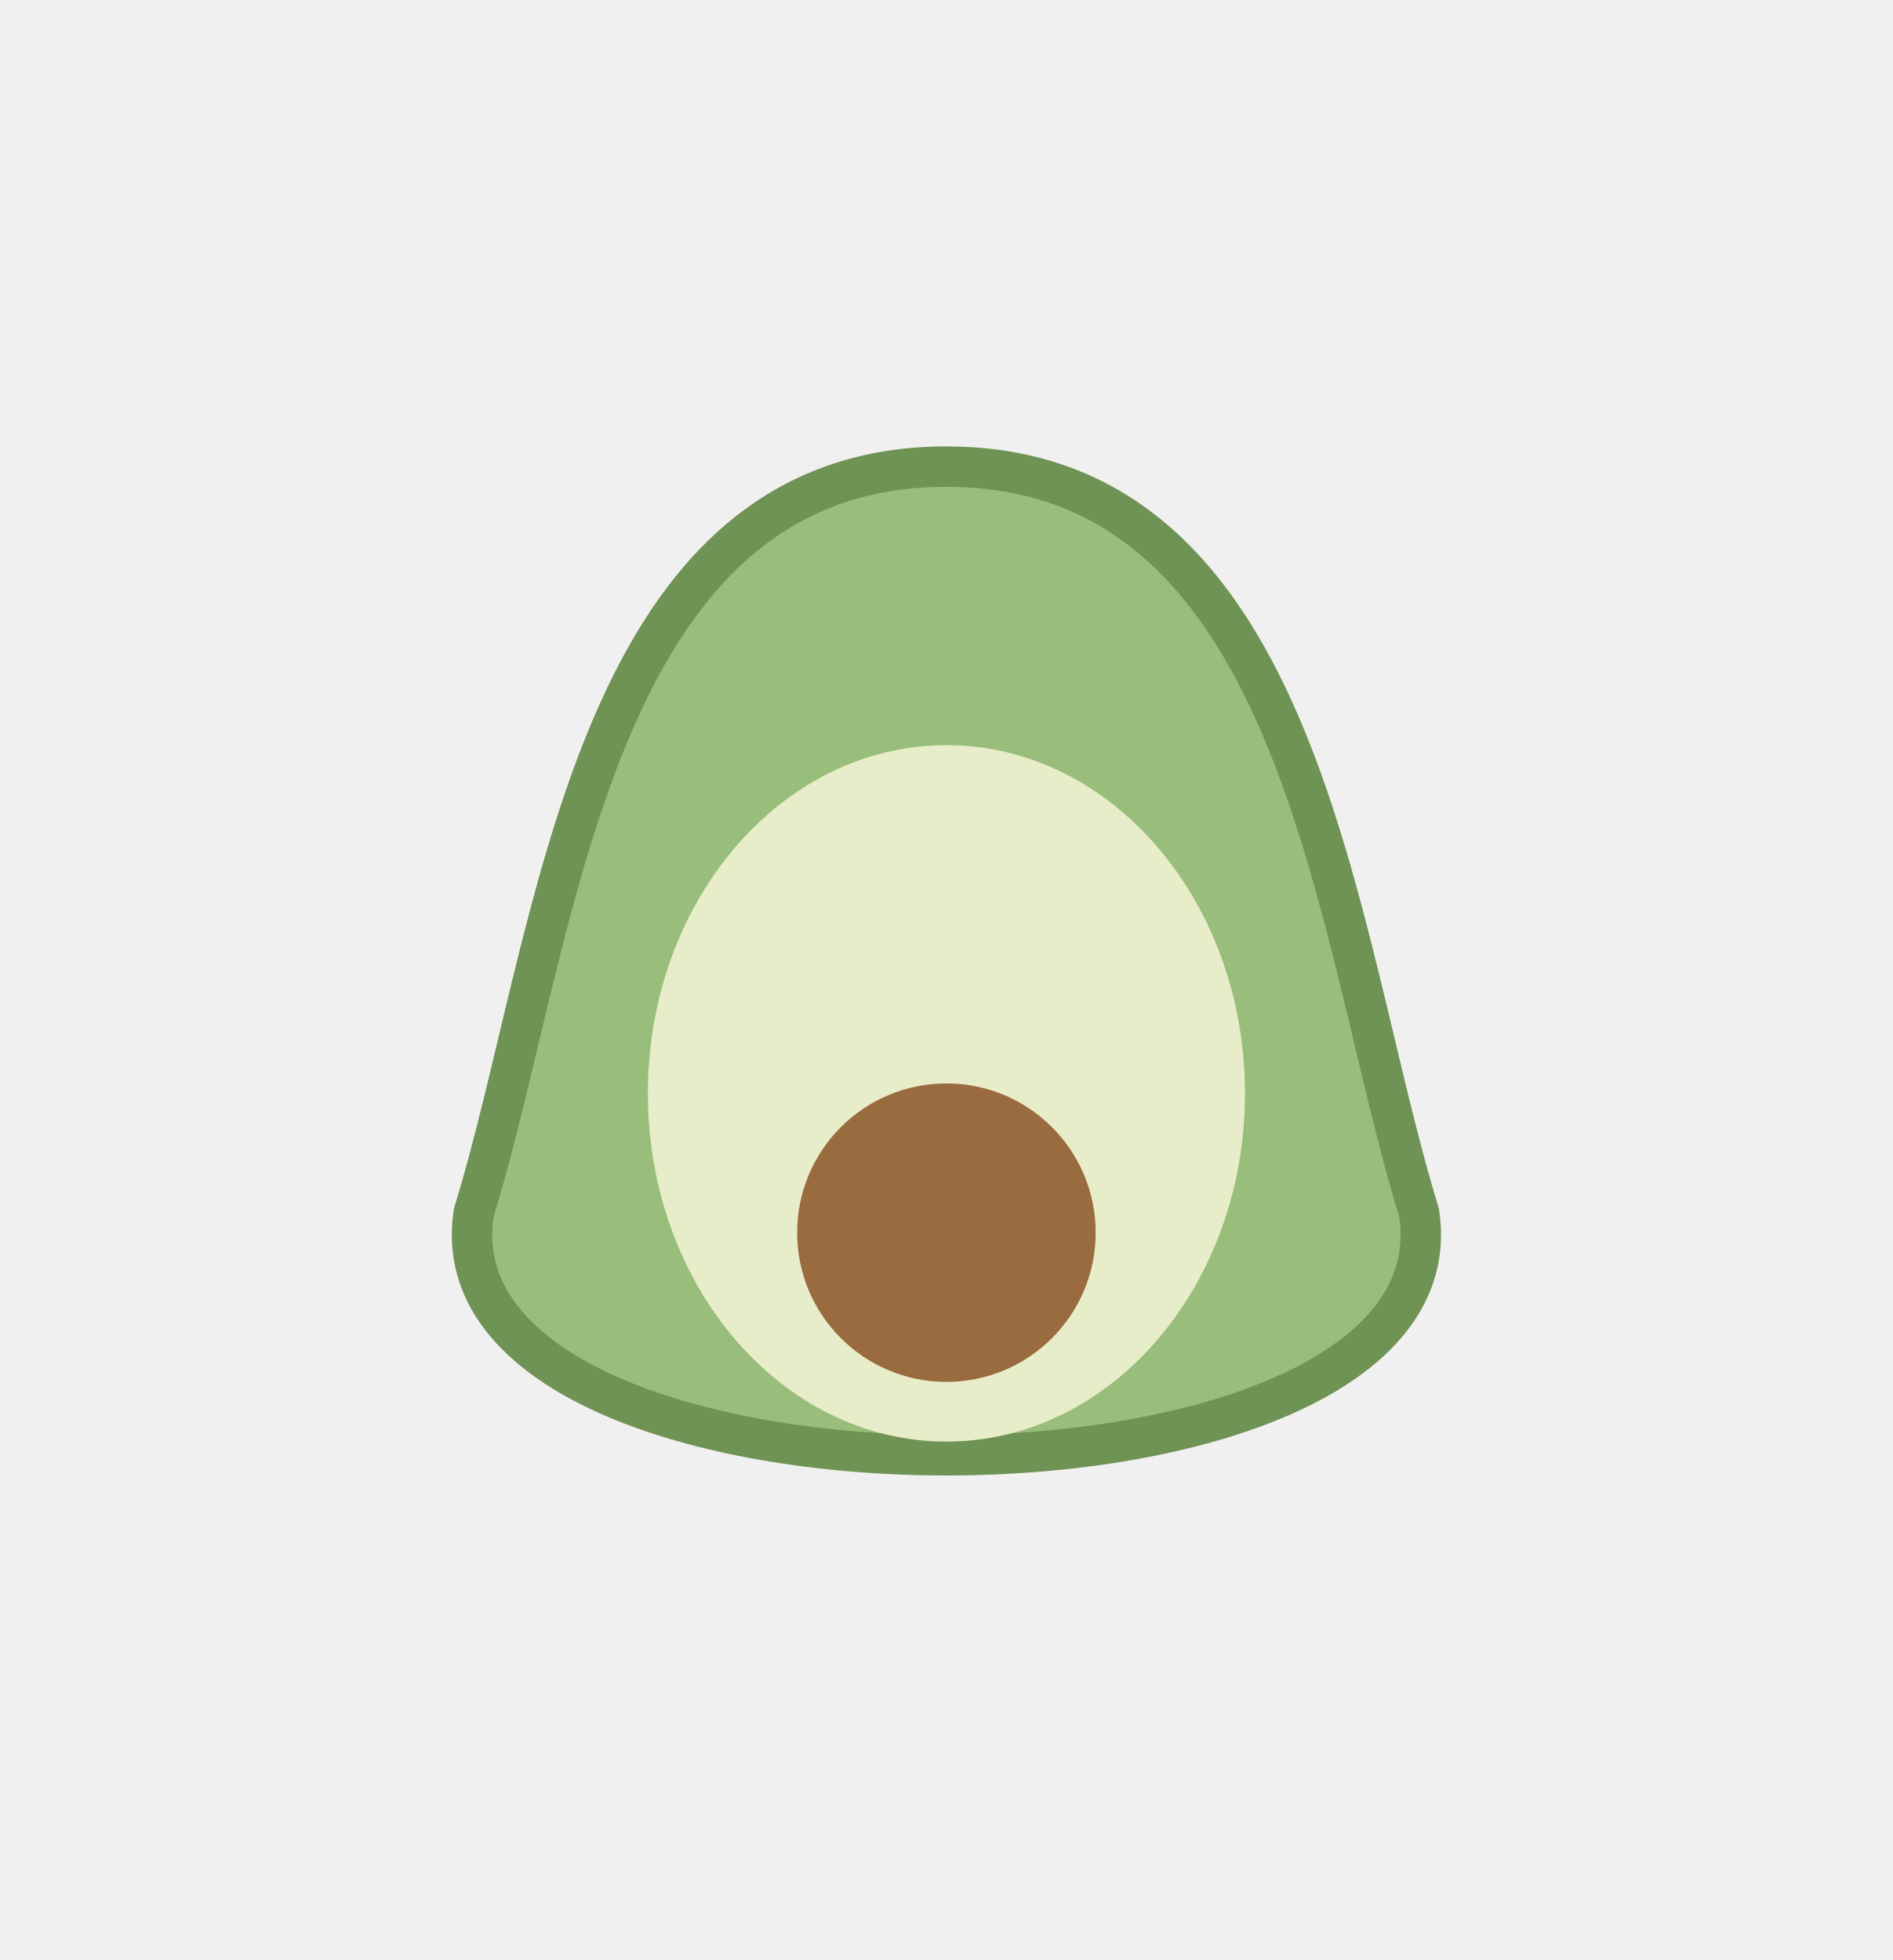
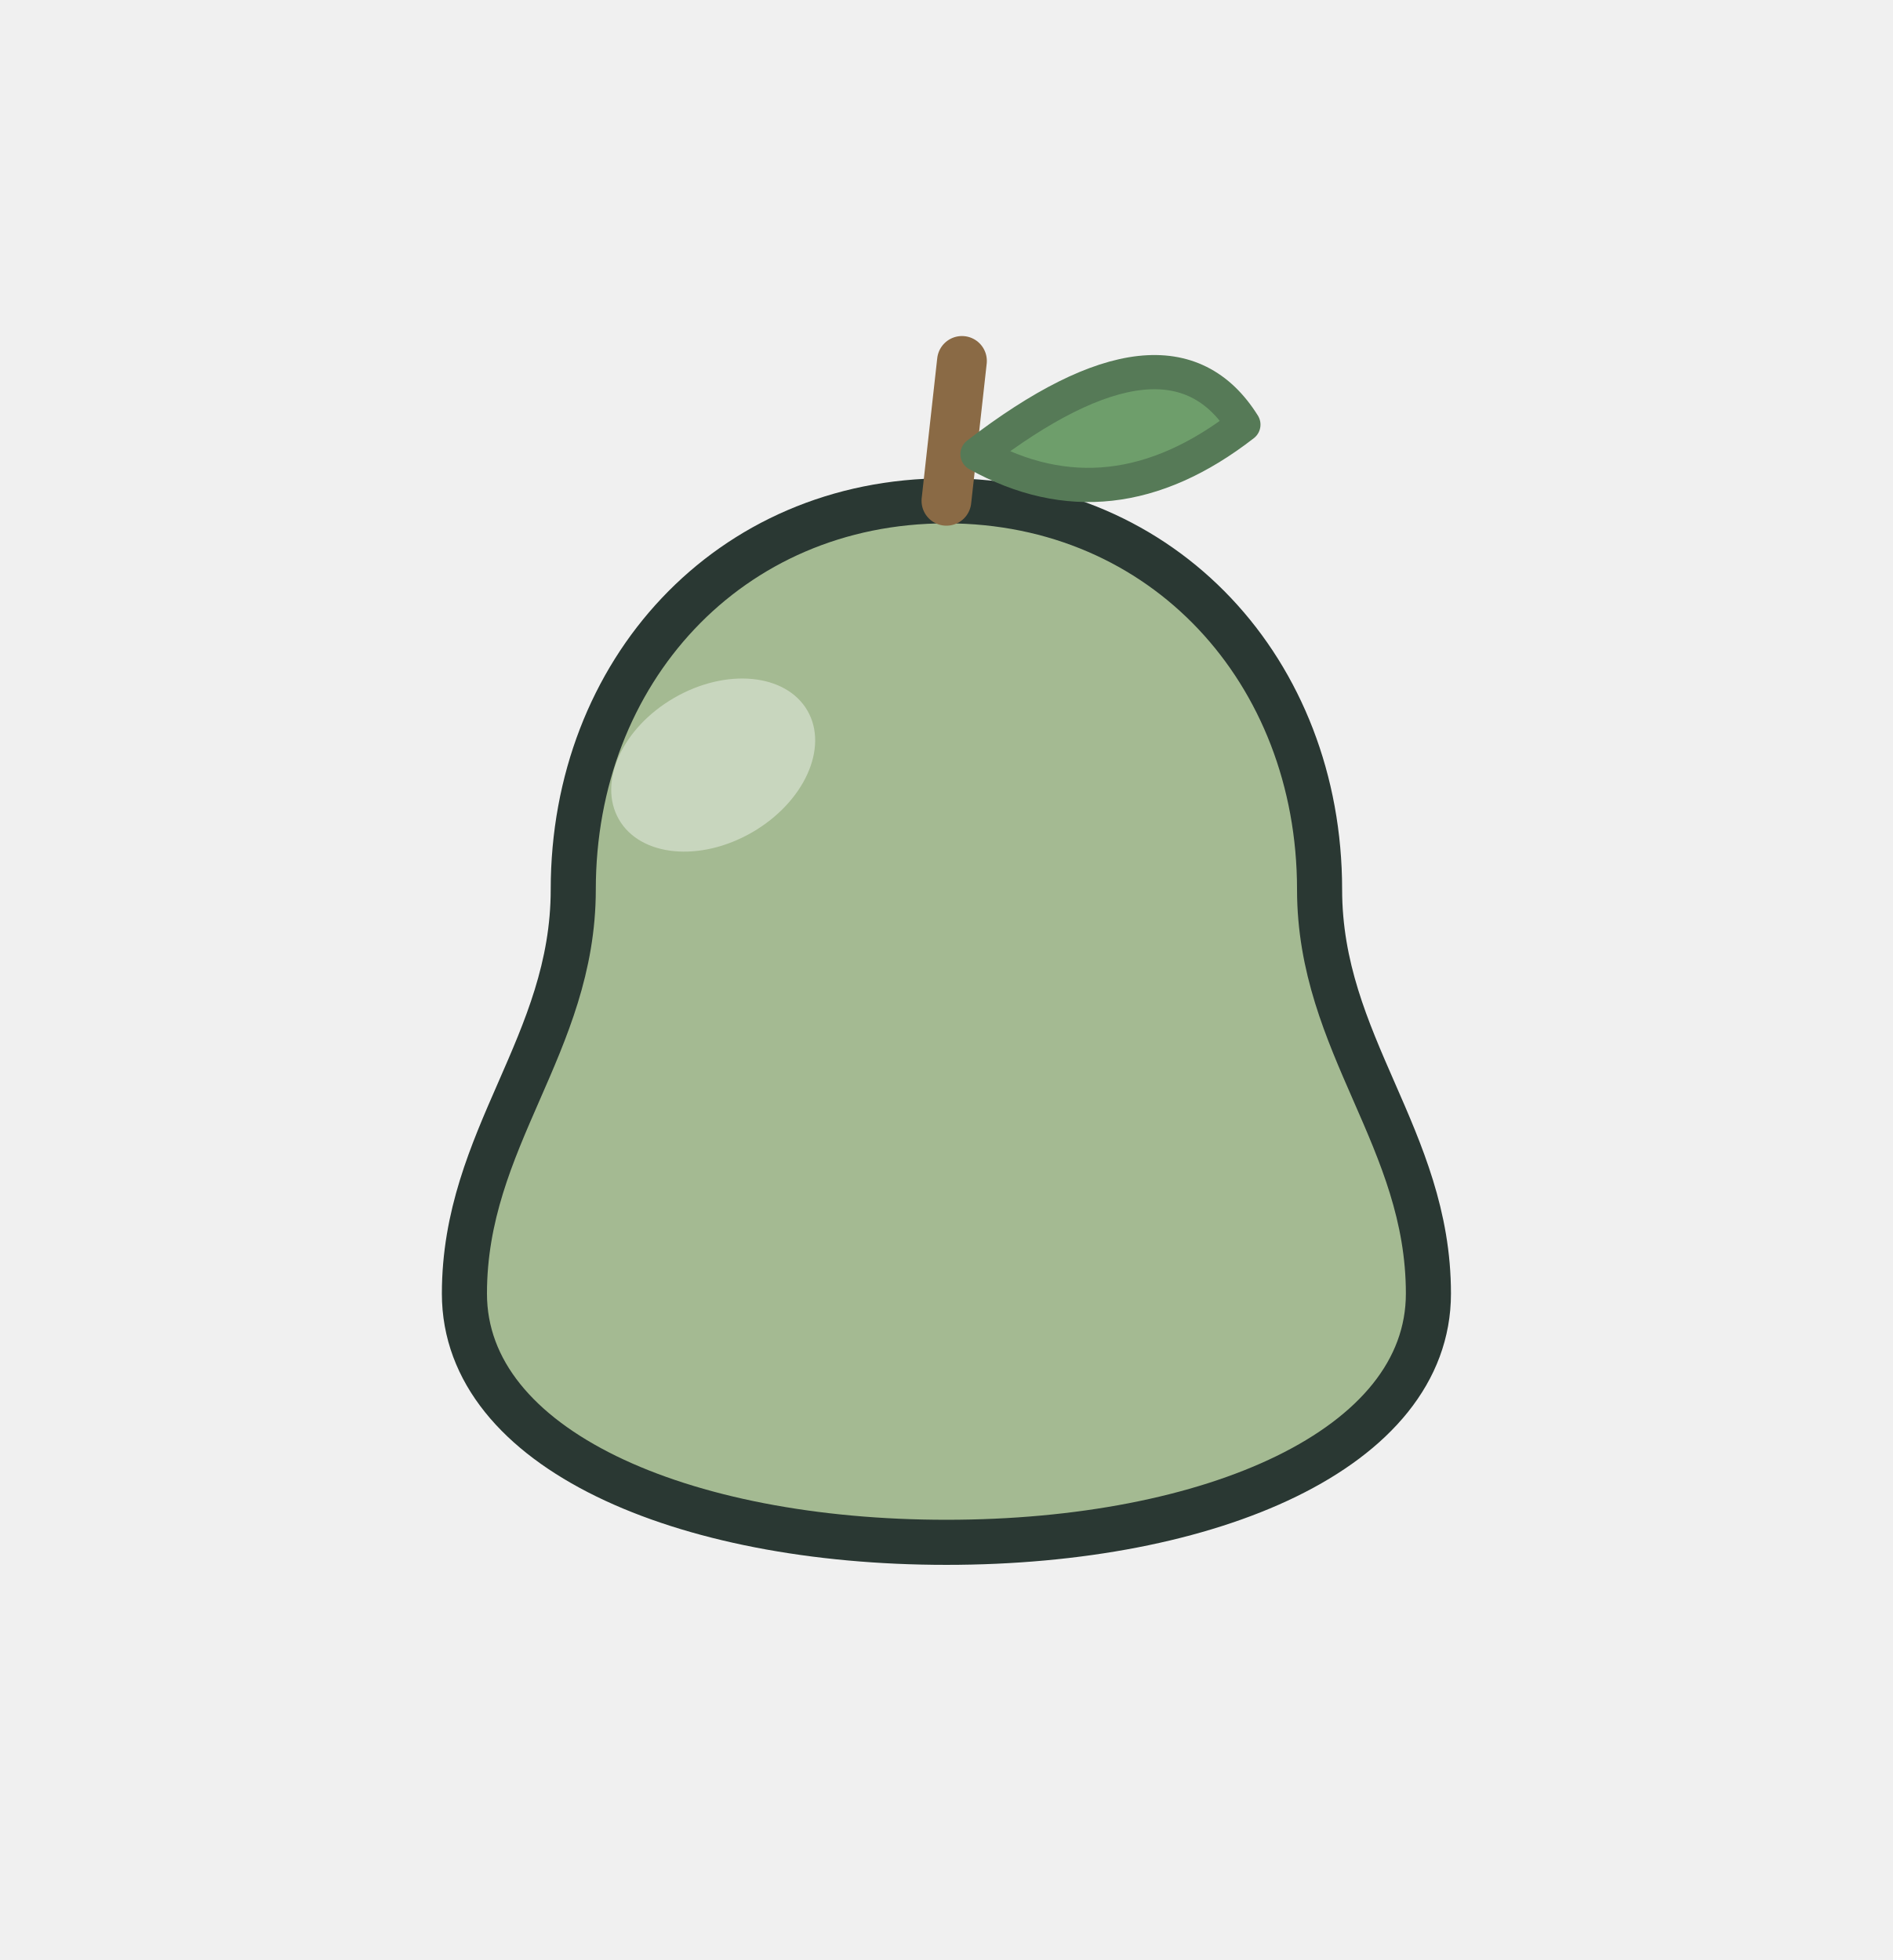
<svg xmlns="http://www.w3.org/2000/svg" viewBox="0 0 112 116" width="112" height="116">
  <g transform="translate(56,60) scale(0.92)">
-     <path d="M0 -35.2 C23.04 -35.2 24.96 -4.8 30.4 12.8 C33.6 33.6 -33.6 33.6 -30.4 12.8 C-24.96 -4.8 -23.04 -35.2 0 -35.2 Z" fill="#99BE7C" stroke="#6E9354" stroke-width="2.6" stroke-linejoin="round" />
-     <ellipse cy="5.12" rx="19.2" ry="22.4" fill="#E8EDC9" />
-     <circle cy="14.08" r="9.6" fill="#9A6B3F" />
+     <path d="M0 -33 C14 -33 24 -22 24 -8 C24 2 31 8 31 18 C31 28 17 34 0 34 C-17 34 -31 28 -31 18 C-31 8 -24 2 -24 -8 C-24 -22 -14 -33 0 -33 Z" fill="#a4ba92" stroke="#2A3833" stroke-width="2.9" stroke-linejoin="round" stroke-linecap="round" />
+     <ellipse cx="-15" cy="-16" rx="7" ry="5" transform="rotate(-30 -15 -16)" fill="#FFFFFF" opacity="0.4" />
+     <path d="M0 -33 L1 -42" fill="none" stroke="#8A6A45" stroke-width="3.2" stroke-linecap="round" />
+     <path d="M2 -36 Q14.35 -45.5 19.1 -37.9 Q10.55 -31.25 2 -36 Z" fill="#6E9E6B" stroke="#567a57" stroke-width="2.2" stroke-linejoin="round" />
  </g>
</svg>
